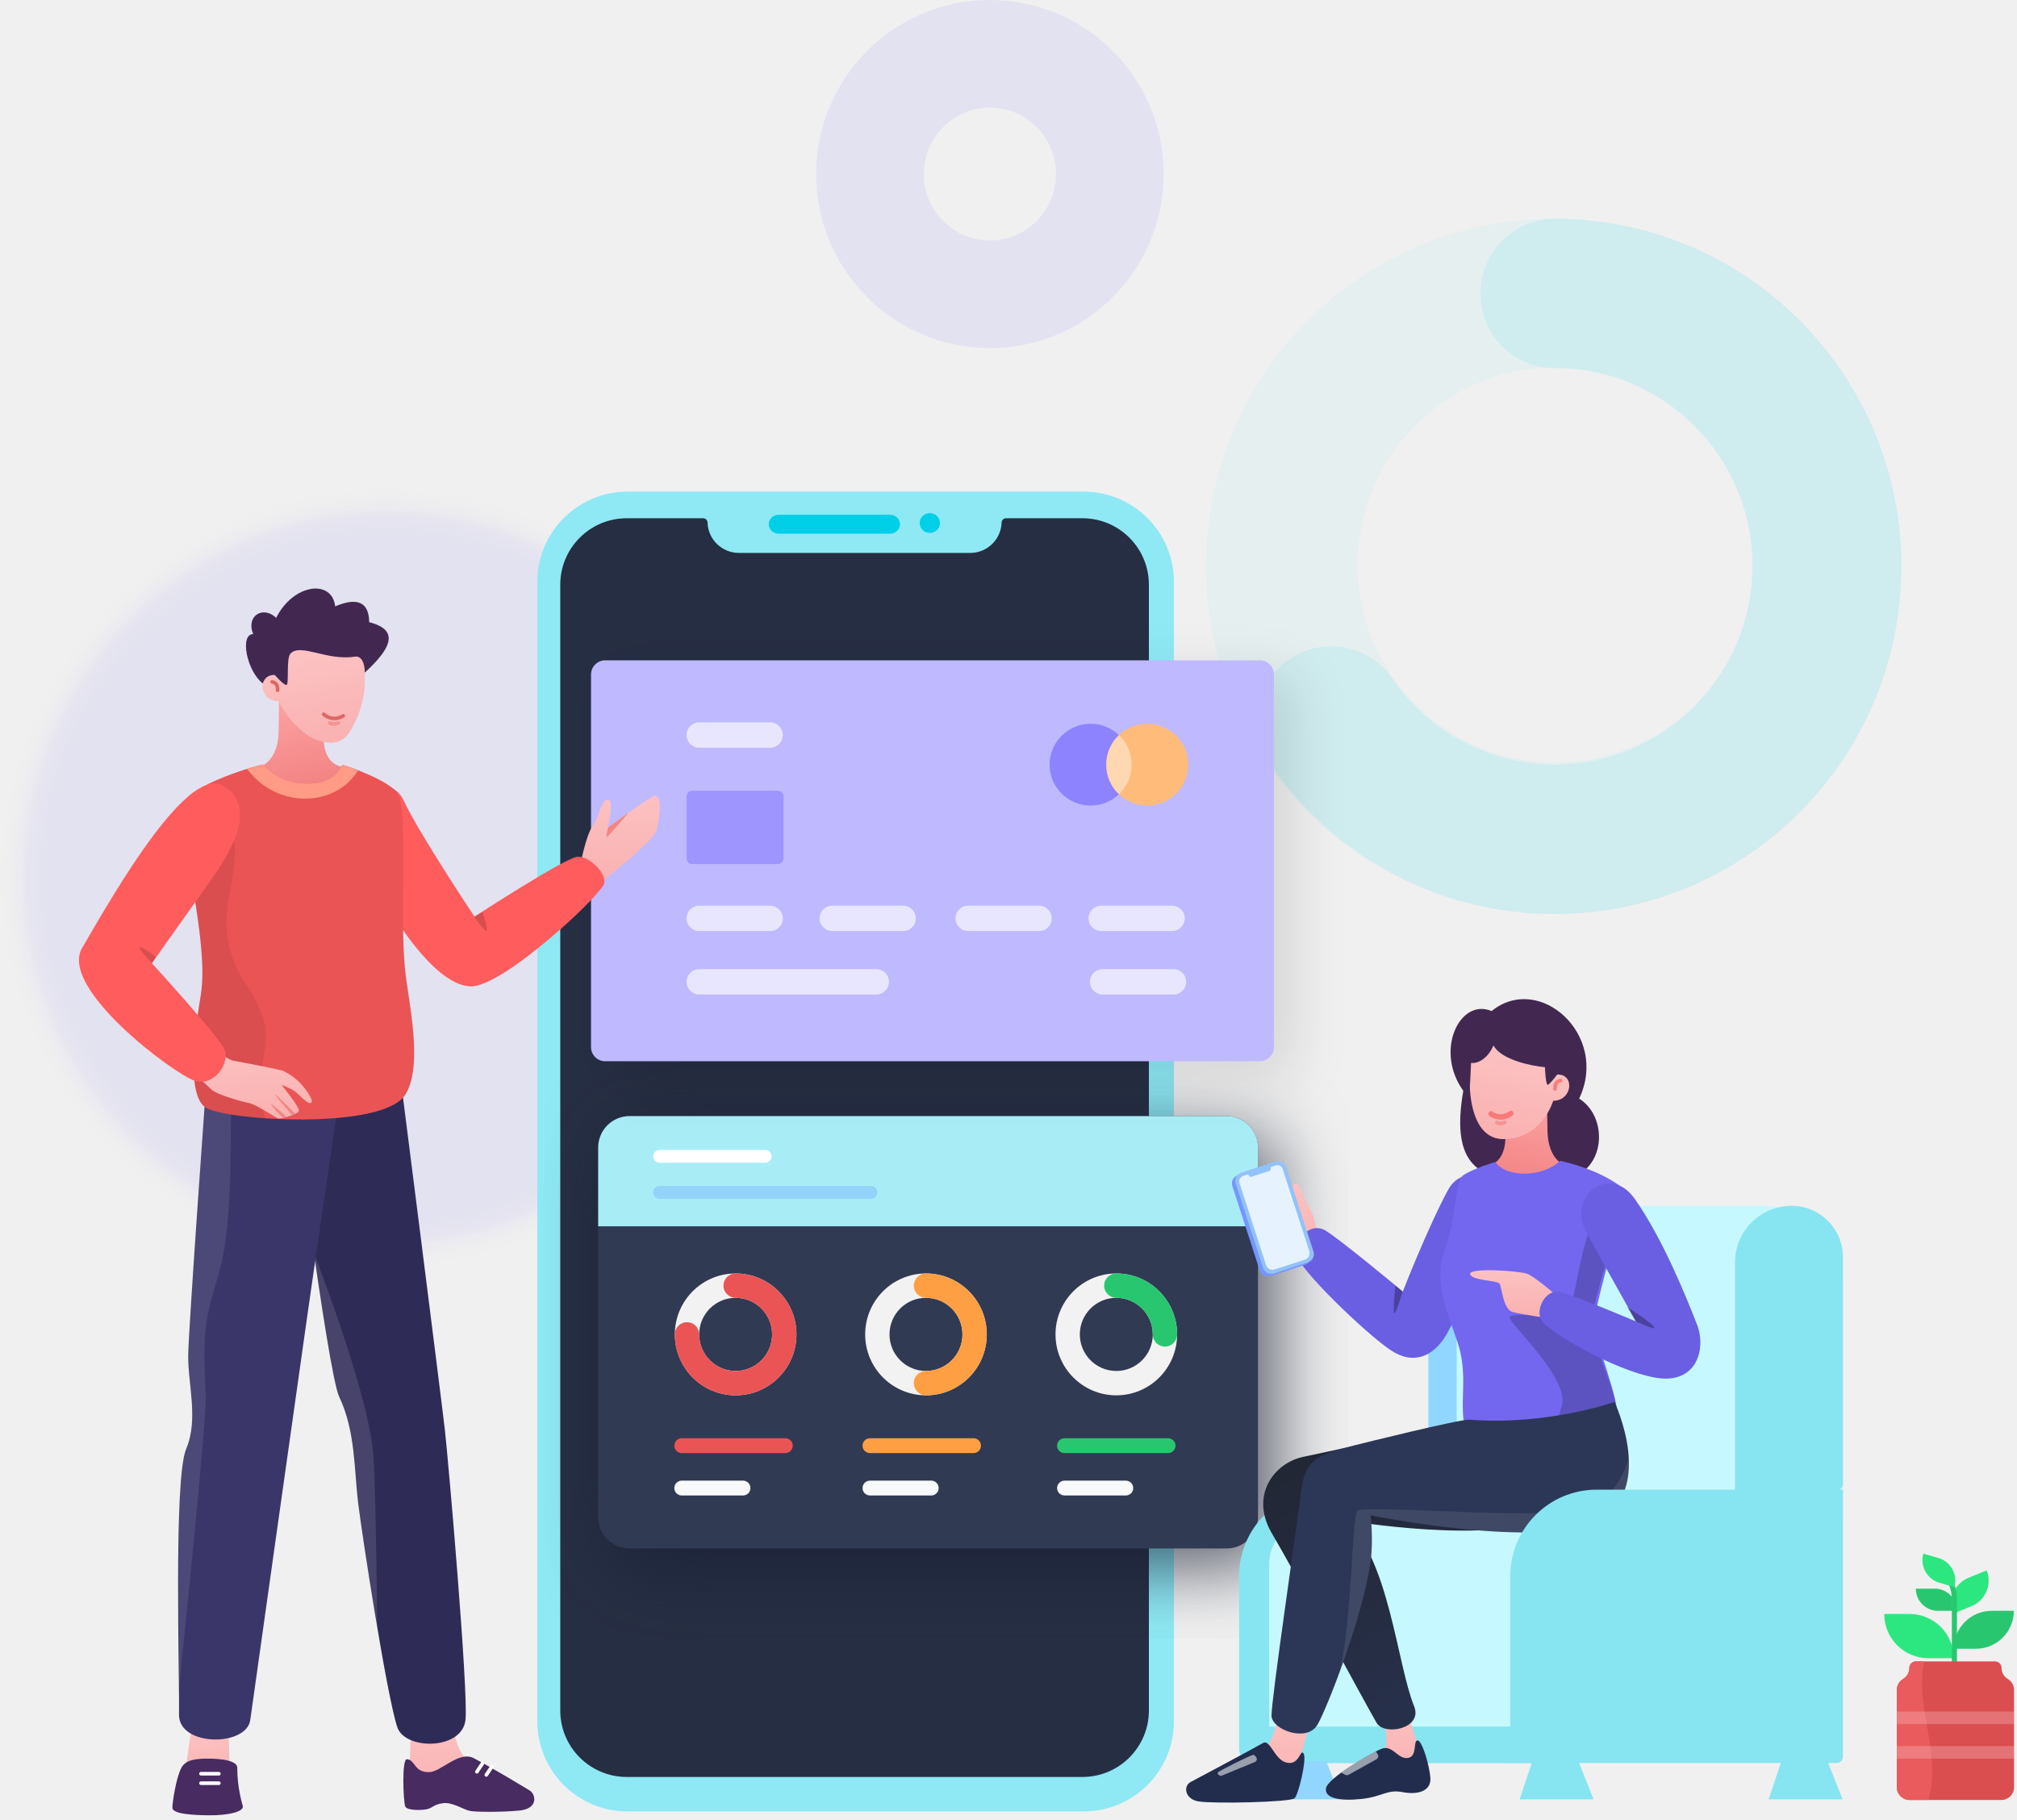
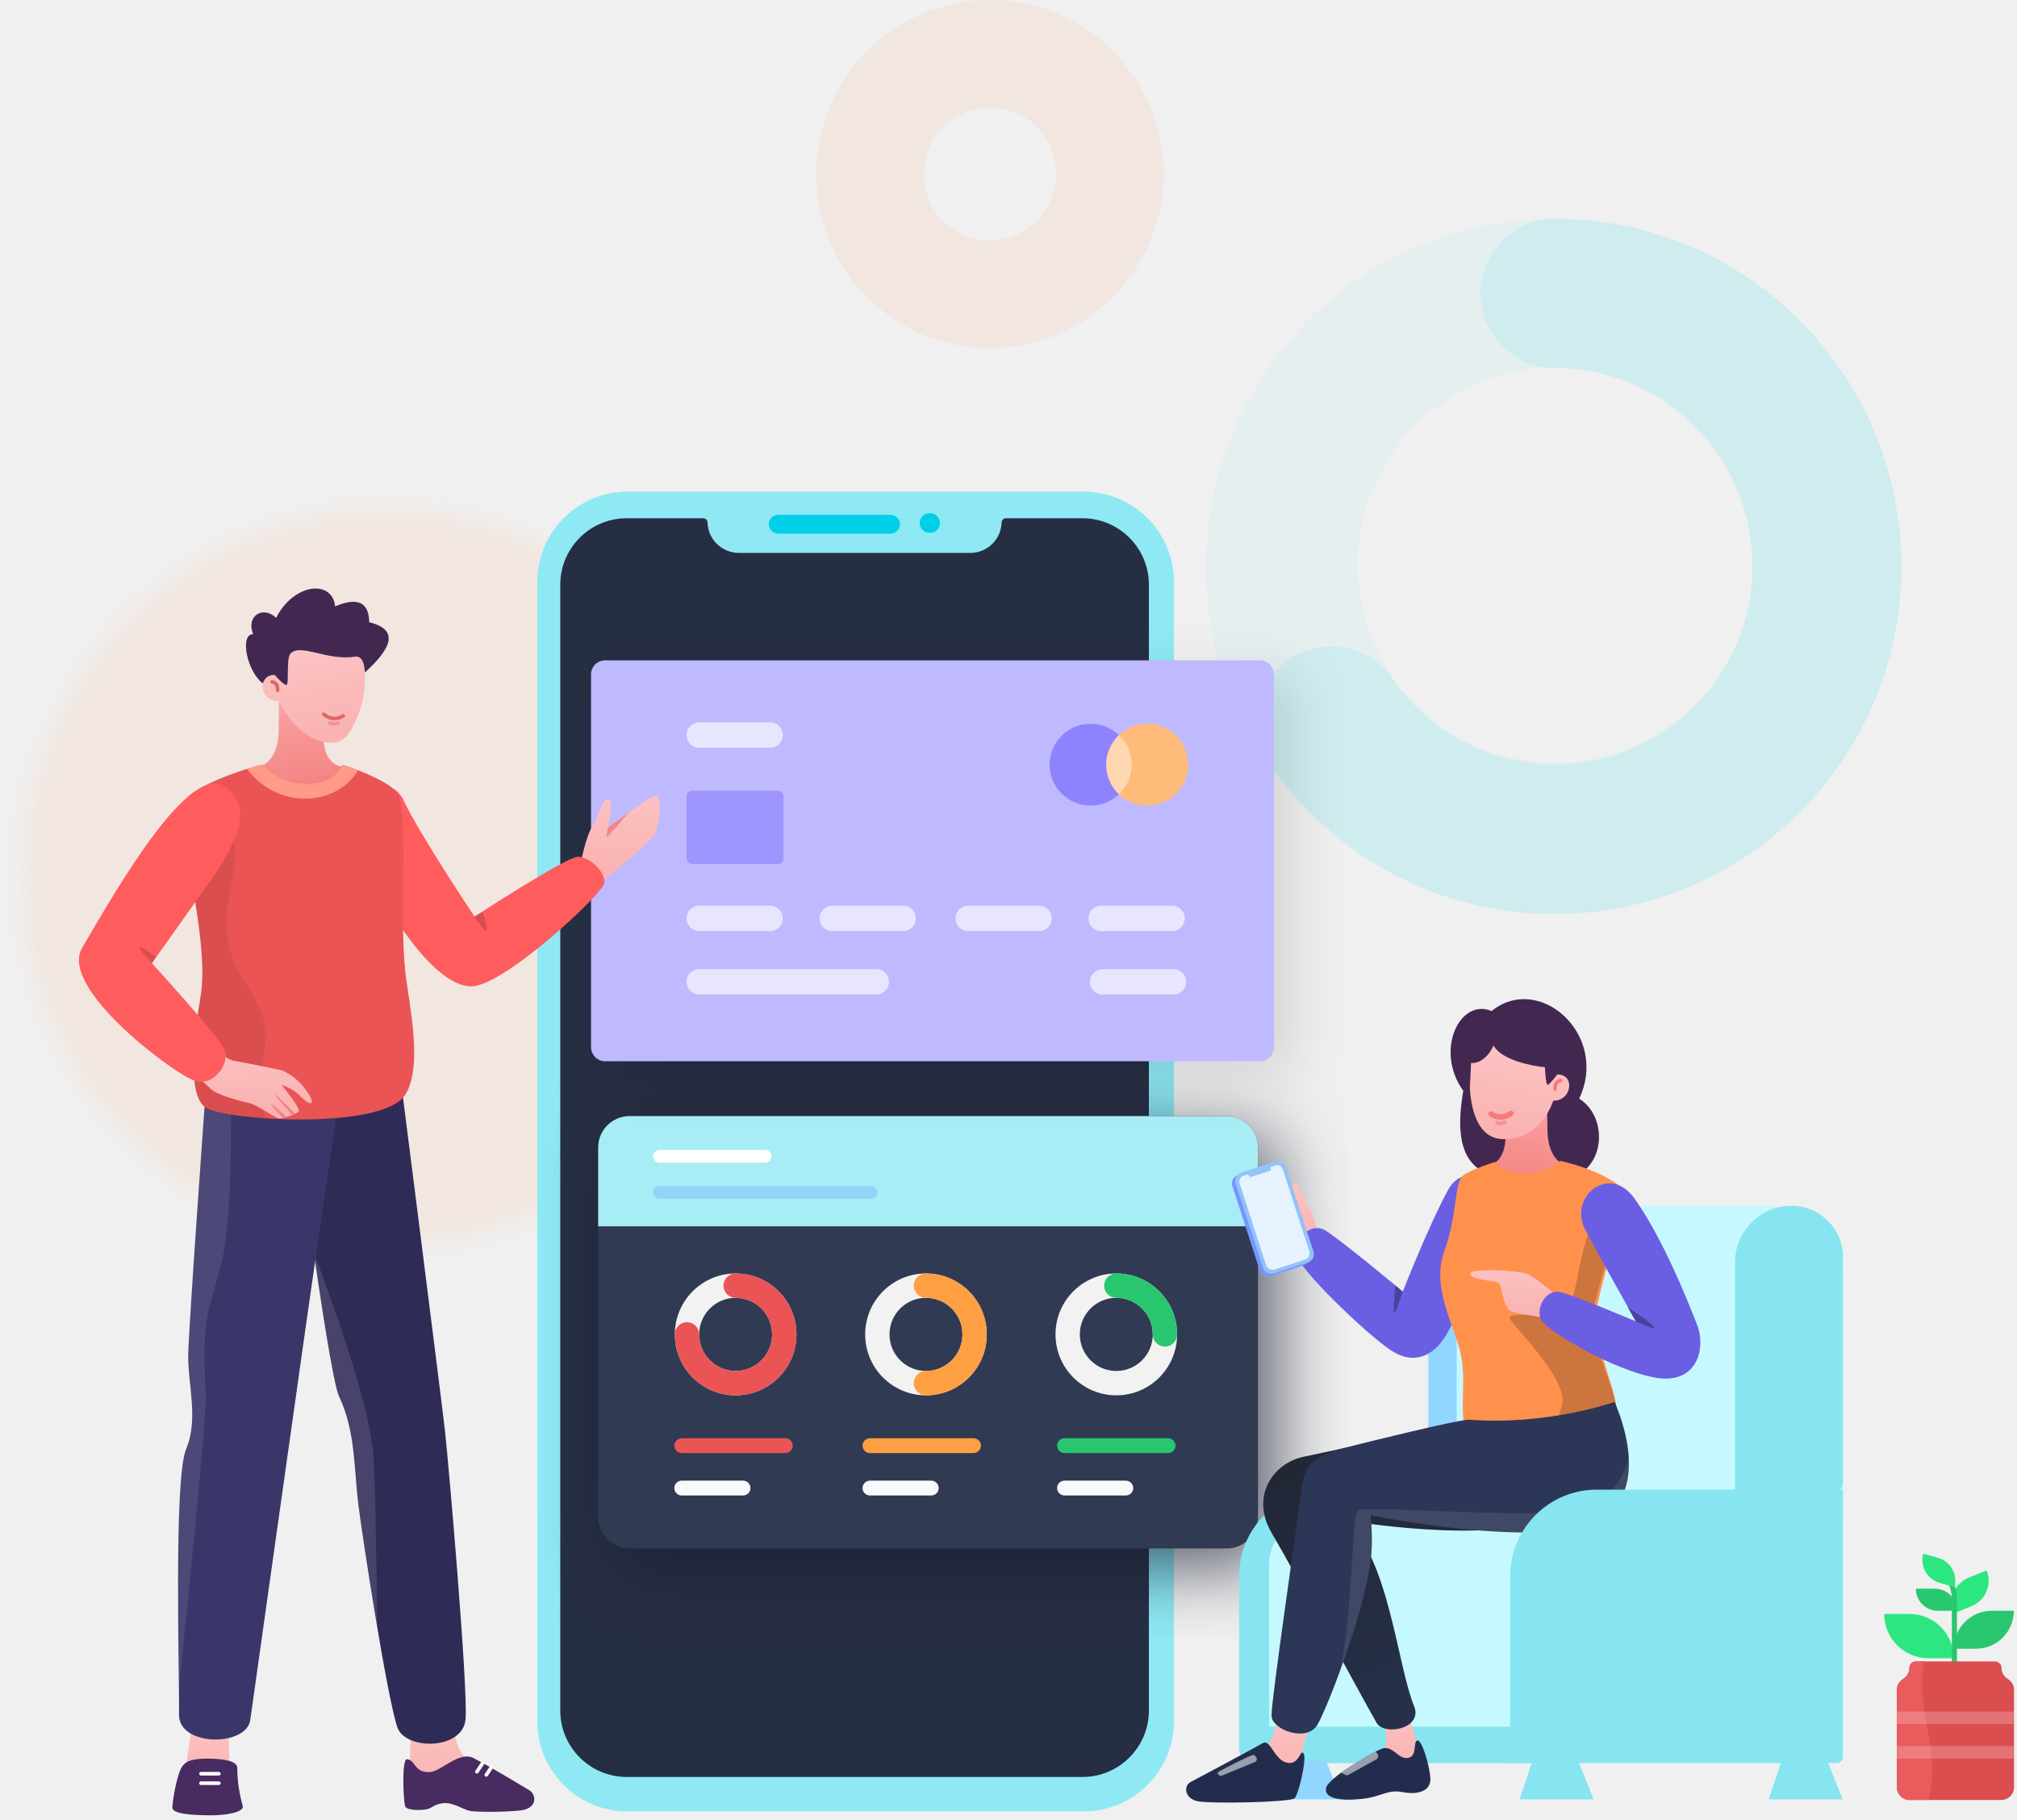
<svg xmlns="http://www.w3.org/2000/svg" width="562" height="507" viewBox="0 0 562 507" fill="none">
  <g id="Illustration">
    <g id="Shape">
      <g id="Oval" opacity="0.1" filter="url(#filter0_f)">
-         <ellipse cx="107.745" cy="244.5" rx="101.745" ry="102.5" fill="#7367F0" />
+         <ellipse cx="107.745" cy="244.5" rx="101.745" ry="102.5" fill="#ff914d" />
      </g>
      <path id="Oval_2" opacity="0.05" fill-rule="evenodd" clip-rule="evenodd" d="M336.032 157.826C336.032 104.326 379.404 60.956 432.906 60.956C486.408 60.956 529.78 104.326 529.78 157.826C529.78 211.326 486.408 254.696 432.906 254.696C379.404 254.696 336.032 211.326 336.032 157.826ZM488.389 157.386C488.389 126.988 463.745 102.346 433.347 102.346C402.948 102.346 378.304 126.988 378.304 157.386C378.304 187.784 402.948 212.426 433.347 212.426C463.745 212.426 488.389 187.784 488.389 157.386Z" fill="#00CFE8" />
-       <ellipse id="Oval_3" opacity="0.1" cx="275.822" cy="48.5" rx="33.416" ry="33.5" stroke="#7367F0" stroke-width="30" />
+       <ellipse id="Oval_3" opacity="0.1" cx="275.822" cy="48.5" rx="33.416" ry="33.5" stroke="#ff914d" stroke-width="30" />
      <path id="Path" opacity="0.1" d="M433.272 60.956C486.572 60.956 529.78 104.326 529.78 157.826C529.78 211.326 486.572 254.696 433.272 254.696C401.162 254.696 371.688 238.816 353.798 212.796C347.287 203.326 349.657 190.352 359.091 183.817C368.431 177.348 381.193 179.615 387.764 188.849L387.961 189.131C398.182 203.997 414.951 213.032 433.272 213.032C463.647 213.032 488.271 188.315 488.271 157.826C488.271 127.642 464.137 103.116 434.181 102.628L433.272 102.621C421.809 102.621 412.517 93.294 412.517 81.789C412.517 70.283 421.809 60.956 433.272 60.956Z" fill="#00CFE8" />
    </g>
    <g id="Mobile Banking App">
      <g id="Phone3">
        <path id="Rectangle" fill-rule="evenodd" clip-rule="evenodd" d="M149.71 162.137C149.71 148.254 160.964 137 174.847 137H301.957C315.84 137 327.094 148.254 327.094 162.137V479.625C327.094 493.508 315.84 504.762 301.957 504.762H174.847C160.964 504.762 149.71 493.508 149.71 479.625V162.137Z" fill="#8EE9F4" />
        <g id="Group 48">
          <path id="Rectangle_2" fill-rule="evenodd" clip-rule="evenodd" d="M156.107 162.933C156.107 152.703 164.4 144.411 174.629 144.411H195.926C196.585 144.411 197.124 144.935 197.144 145.594V145.594C197.28 150.315 201.147 154.072 205.87 154.072H270.352C275.075 154.072 278.942 150.315 279.079 145.594V145.594C279.098 144.935 279.637 144.411 280.297 144.411H301.593C311.822 144.411 320.115 152.703 320.115 162.933V476.634C320.115 486.863 311.822 495.156 301.593 495.156H174.629C164.4 495.156 156.107 486.863 156.107 476.634V162.933Z" fill="#262E43" />
          <mask id="mask0" mask-type="alpha" maskUnits="userSpaceOnUse" x="156" y="144" width="165" height="352">
            <path id="Rectangle_3" fill-rule="evenodd" clip-rule="evenodd" d="M156.107 162.933C156.107 152.703 164.4 144.411 174.629 144.411H195.926C196.585 144.411 197.124 144.935 197.144 145.594V145.594C197.28 150.315 201.147 154.072 205.87 154.072H270.352C275.075 154.072 278.942 150.315 279.079 145.594V145.594C279.098 144.935 279.637 144.411 280.297 144.411H301.593C311.822 144.411 320.115 152.703 320.115 162.933V476.634C320.115 486.863 311.822 495.156 301.593 495.156H174.629C164.4 495.156 156.107 486.863 156.107 476.634V162.933Z" fill="white" />
          </mask>
          <g mask="url(#mask0)">
            <ellipse id="Oval_4" cx="218.287" cy="357.888" rx="14.067" ry="14.053" fill="#E97EFF" fill-opacity="0.549" />
            <path id="Rectangle_4" fill-rule="evenodd" clip-rule="evenodd" d="M176.086 209.239C176.086 206.692 178.15 204.628 180.697 204.628H296.76C299.307 204.628 301.371 206.692 301.371 209.239V209.239C301.371 211.785 299.307 213.85 296.76 213.85H180.697C178.15 213.85 176.086 211.785 176.086 209.239V209.239Z" fill="#E97EFF" fill-opacity="0.549" />
          </g>
        </g>
        <path id="Path_2" d="M248.017 143.438C249.534 143.438 250.764 144.618 250.764 146.073C250.764 147.496 249.588 148.656 248.118 148.706L248.017 148.708H216.95C215.432 148.708 214.202 147.529 214.202 146.073C214.202 144.65 215.378 143.491 216.849 143.44L216.95 143.438H248.017Z" fill="#00CFE8" />
        <path id="Path_3" d="M259.151 142.999C260.669 142.999 261.899 144.228 261.899 145.744C261.899 147.226 260.723 148.434 259.252 148.487L259.151 148.489H259.007C257.49 148.489 256.26 147.26 256.26 145.744C256.26 144.262 257.436 143.054 258.907 143.001L259.007 142.999H259.151Z" fill="#00CFE8" />
      </g>
      <g id="BoardPieChart">
        <g id="Rectangle_5" filter="url(#filter1_d)">
          <path fill-rule="evenodd" clip-rule="evenodd" d="M166.672 319.757C166.672 314.921 170.592 311 175.429 311H341.763C346.6 311 350.52 314.921 350.52 319.757V422.729C350.52 427.565 346.6 431.486 341.763 431.486H175.429C170.592 431.486 166.672 427.565 166.672 422.729V319.757Z" fill="#313A53" />
        </g>
        <mask id="mask1" mask-type="alpha" maskUnits="userSpaceOnUse" x="166" y="311" width="185" height="121">
          <path id="Rectangle_6" fill-rule="evenodd" clip-rule="evenodd" d="M166.672 319.757C166.672 314.921 170.592 311 175.429 311H341.763C346.6 311 350.52 314.921 350.52 319.757V422.729C350.52 427.565 346.6 431.486 341.763 431.486H175.429C170.592 431.486 166.672 427.565 166.672 422.729V319.757Z" fill="white" />
        </mask>
        <g mask="url(#mask1)">
          <path id="Rectangle_7" fill-rule="evenodd" clip-rule="evenodd" d="M162.547 306.275H355.234V341.712H162.547L162.547 306.275Z" fill="#A8EDF6" />
          <path id="Rectangle_8" opacity="0.366" fill-rule="evenodd" clip-rule="evenodd" d="M181.992 332.262C181.992 331.284 182.785 330.49 183.764 330.49H242.682C243.66 330.49 244.453 331.284 244.453 332.262V332.262C244.453 333.241 243.66 334.034 242.682 334.034H183.764C182.785 334.034 181.992 333.241 181.992 332.262V332.262Z" fill="#6FA3FF" />
          <rect id="Rectangle_9" x="181.992" y="320.45" width="32.998" height="3.544" rx="1.772" fill="white" />
          <rect id="Rectangle_10" x="187.885" y="400.774" width="32.998" height="4.134" rx="2.067" fill="#EA5455" />
          <path id="Rectangle_11" fill-rule="evenodd" clip-rule="evenodd" d="M187.885 414.653C187.885 413.512 188.81 412.586 189.952 412.586H207.031C208.173 412.586 209.098 413.512 209.098 414.653V414.653C209.098 415.795 208.173 416.72 207.031 416.72H189.952C188.81 416.72 187.885 415.795 187.885 414.653V414.653Z" fill="#F8F9FA" />
          <rect id="Rectangle_12" x="240.329" y="400.774" width="32.998" height="4.134" rx="2.067" fill="#FF9F43" />
          <path id="Rectangle_13" fill-rule="evenodd" clip-rule="evenodd" d="M240.329 414.653C240.329 413.512 241.255 412.586 242.396 412.586H259.475C260.617 412.586 261.542 413.512 261.542 414.653V414.653C261.542 415.795 260.617 416.72 259.475 416.72H242.396C241.255 416.72 240.329 415.795 240.329 414.653V414.653Z" fill="#F8F9FA" />
          <rect id="Rectangle_14" x="294.541" y="400.774" width="32.998" height="4.134" rx="2.067" fill="#28C76F" />
          <path id="Rectangle_15" fill-rule="evenodd" clip-rule="evenodd" d="M294.541 414.653C294.541 413.512 295.467 412.586 296.608 412.586H313.687C314.829 412.586 315.754 413.512 315.754 414.653V414.653C315.754 415.795 314.829 416.72 313.687 416.72H296.608C295.467 416.72 294.541 415.795 294.541 414.653V414.653Z" fill="#F8F9FA" />
          <g id="Group 3">
            <path id="Oval_5" fill-rule="evenodd" clip-rule="evenodd" d="M311.04 388.814C320.396 388.814 327.981 381.211 327.981 371.834C327.981 362.456 320.396 354.853 311.04 354.853C301.683 354.853 294.099 362.456 294.099 371.834C294.099 381.211 301.683 388.814 311.04 388.814ZM311.04 382.022C305.426 382.022 300.875 377.46 300.875 371.834C300.875 366.207 305.426 361.645 311.04 361.645C316.654 361.645 321.204 366.207 321.204 371.834C321.204 377.46 316.654 382.022 311.04 382.022Z" fill="#F2F2F2" />
            <path id="Path_4" fill-rule="evenodd" clip-rule="evenodd" d="M327.981 371.834C327.981 362.456 320.396 354.853 311.04 354.853C309.168 354.853 307.651 356.374 307.651 358.249C307.651 360.125 309.168 361.645 311.04 361.645C316.59 361.645 321.101 366.104 321.203 371.642L321.204 371.834C321.204 373.709 322.721 375.23 324.593 375.23C326.464 375.23 327.981 373.709 327.981 371.834Z" fill="#28C76F" />
          </g>
          <g id="Group 4">
            <path id="Oval_6" fill-rule="evenodd" clip-rule="evenodd" d="M258.007 388.814C267.363 388.814 274.948 381.211 274.948 371.834C274.948 362.456 267.363 354.853 258.007 354.853C248.65 354.853 241.065 362.456 241.065 371.834C241.065 381.211 248.65 388.814 258.007 388.814ZM258.007 382.022C252.393 382.022 247.842 377.46 247.842 371.834C247.842 366.207 252.393 361.645 258.007 361.645C263.62 361.645 268.171 366.207 268.171 371.834C268.171 377.46 263.62 382.022 258.007 382.022Z" fill="#F2F2F2" />
            <path id="Path_5" d="M258.006 388.814C267.363 388.814 274.948 381.211 274.948 371.834C274.948 362.456 267.363 354.853 258.006 354.853C256.135 354.853 254.618 356.374 254.618 358.249C254.618 360.125 256.135 361.645 258.006 361.645C263.62 361.645 268.171 366.207 268.171 371.834C268.171 377.396 263.723 381.918 258.197 382.02L258.006 382.022C256.135 382.022 254.618 383.542 254.618 385.418C254.618 387.293 256.135 388.814 258.006 388.814Z" fill="#FF9F43" />
          </g>
          <g id="Group 6">
            <path id="Oval_7" fill-rule="evenodd" clip-rule="evenodd" d="M204.973 388.814C214.33 388.814 221.915 381.211 221.915 371.834C221.915 362.456 214.33 354.853 204.973 354.853C195.617 354.853 188.032 362.456 188.032 371.834C188.032 381.211 195.617 388.814 204.973 388.814ZM204.973 382.022C199.36 382.022 194.809 377.46 194.809 371.834C194.809 366.207 199.36 361.645 204.973 361.645C210.587 361.645 215.138 366.207 215.138 371.834C215.138 377.46 210.587 382.022 204.973 382.022Z" fill="#F2F2F2" />
            <path id="Path_6" fill-rule="evenodd" clip-rule="evenodd" d="M188.032 371.834C188.032 381.211 195.617 388.814 204.973 388.814C214.33 388.814 221.915 381.211 221.915 371.834C221.915 362.456 214.33 354.853 204.973 354.853C203.102 354.853 201.585 356.374 201.585 358.249C201.585 360.125 203.102 361.645 204.973 361.645C210.587 361.645 215.138 366.207 215.138 371.834C215.138 377.46 210.587 382.022 204.973 382.022C199.36 382.022 194.809 377.46 194.809 371.834C194.809 369.958 193.292 368.437 191.42 368.437C189.549 368.437 188.032 369.958 188.032 371.834Z" fill="#EA5455" />
          </g>
        </g>
      </g>
      <g id="VisaCard2">
        <g id="Rectangle_16" filter="url(#filter2_d)">
          <path fill-rule="evenodd" clip-rule="evenodd" d="M168.62 184H351.014C353.192 184 354.958 185.771 354.958 187.955V291.769C354.958 293.953 353.192 295.723 351.014 295.723H168.62C166.442 295.723 164.677 293.953 164.677 291.769V187.955C164.677 185.771 166.442 184 168.62 184Z" fill="#BFB9FF" />
        </g>
        <g id="Group 46">
          <g id="Group 45">
            <g id="Group 43">
              <ellipse id="Oval_8" cx="303.887" cy="213.077" rx="11.437" ry="11.395" fill="#8E83FF" />
              <ellipse id="Oval Copy 10" cx="319.661" cy="213.077" rx="11.437" ry="11.395" fill="#FFBB7A" />
              <path id="Path_7" fill-rule="evenodd" clip-rule="evenodd" d="M311.67 204.925L311.775 204.827C313.961 206.902 315.323 209.831 315.323 213.077C315.323 216.323 313.961 219.252 311.775 221.327C309.587 219.253 308.225 216.323 308.225 213.077C308.225 209.882 309.544 206.994 311.67 204.925L311.775 204.827L311.67 204.925Z" fill="white" fill-opacity="0.416" />
            </g>
            <path id="Rectangle_17" fill-rule="evenodd" clip-rule="evenodd" d="M192.873 220.346H216.732C217.604 220.346 218.31 221.05 218.31 221.918V239.207C218.31 240.075 217.604 240.779 216.732 240.779H192.873C192.002 240.779 191.296 240.075 191.296 239.207V221.918C191.296 221.05 192.002 220.346 192.873 220.346Z" fill="#9F95FF" />
          </g>
          <g id="Group 44">
            <path id="Rectangle_18" fill-rule="evenodd" clip-rule="evenodd" d="M194.845 252.37H214.563C216.524 252.37 218.113 253.953 218.113 255.906C218.113 257.859 216.524 259.443 214.563 259.443H194.845C192.885 259.443 191.296 257.859 191.296 255.906C191.296 253.953 192.885 252.37 194.845 252.37Z" fill="white" fill-opacity="0.647" />
            <path id="Rectangle_19" fill-rule="evenodd" clip-rule="evenodd" d="M194.845 270.052H244.141C246.101 270.052 247.69 271.635 247.69 273.588C247.69 275.541 246.101 277.125 244.141 277.125H194.845C192.885 277.125 191.296 275.541 191.296 273.588C191.296 271.635 192.885 270.052 194.845 270.052Z" fill="white" fill-opacity="0.647" />
            <path id="Rectangle_20" fill-rule="evenodd" clip-rule="evenodd" d="M307.239 270.052H326.957C328.917 270.052 330.506 271.635 330.506 273.588C330.506 275.541 328.917 277.125 326.957 277.125H307.239C305.279 277.125 303.689 275.541 303.689 273.588C303.689 271.635 305.279 270.052 307.239 270.052Z" fill="white" fill-opacity="0.647" />
            <path id="Rectangle_21" fill-rule="evenodd" clip-rule="evenodd" d="M194.845 201.289H214.563C216.524 201.289 218.113 202.872 218.113 204.825C218.113 206.778 216.524 208.362 214.563 208.362H194.845C192.885 208.362 191.296 206.778 191.296 204.825C191.296 202.872 192.885 201.289 194.845 201.289Z" fill="white" fill-opacity="0.647" />
            <path id="Rectangle Copy 38" fill-rule="evenodd" clip-rule="evenodd" d="M231.915 252.37H251.634C253.594 252.37 255.183 253.953 255.183 255.906C255.183 257.859 253.594 259.443 251.634 259.443H231.915C229.955 259.443 228.366 257.859 228.366 255.906C228.366 253.953 229.955 252.37 231.915 252.37Z" fill="white" fill-opacity="0.647" />
            <path id="Rectangle Copy 39" fill-rule="evenodd" clip-rule="evenodd" d="M269.775 252.37H289.493C291.453 252.37 293.042 253.953 293.042 255.906C293.042 257.859 291.453 259.443 289.493 259.443H269.775C267.815 259.443 266.226 257.859 266.226 255.906C266.226 253.953 267.815 252.37 269.775 252.37Z" fill="white" fill-opacity="0.647" />
            <path id="Rectangle Copy 40" fill-rule="evenodd" clip-rule="evenodd" d="M306.845 252.37H326.563C328.524 252.37 330.113 253.953 330.113 255.906C330.113 257.859 328.524 259.443 326.563 259.443H306.845C304.885 259.443 303.296 257.859 303.296 255.906C303.296 253.953 304.885 252.37 306.845 252.37Z" fill="white" fill-opacity="0.647" />
          </g>
        </g>
      </g>
      <g id="Men1.1">
        <g id="LLeg">
          <path id="Path_8" fill-rule="evenodd" clip-rule="evenodd" d="M126.372 479.69C126.372 479.69 126.236 488.374 131.569 491.458C136.901 494.543 145.162 500.274 145.162 500.274L113.735 501.339L114.631 479.612L126.372 479.69Z" fill="url(#paint0_linear)" />
          <path id="Path_9" fill-rule="evenodd" clip-rule="evenodd" d="M113.405 490.205C115.835 490.456 115.304 493.971 119.713 493.8C122.926 493.675 127.937 487.749 132.059 489.944C138.35 493.294 145.727 497.812 147.536 498.887C149.345 499.963 150.06 504.021 144.715 504.519C139.603 504.995 132.704 504.942 130.976 504.627C129.247 504.312 126.041 502.107 123.461 502.459C120.882 502.812 120.588 503.702 119.147 504.095C117.705 504.489 113.354 504.575 112.903 503.36C112.385 501.966 111.866 490.047 113.405 490.205Z" fill="#482B61" />
          <path id="Path_10" fill-rule="evenodd" clip-rule="evenodd" d="M110.969 295.474C110.969 295.474 122.957 389.573 123.959 398.472C124.961 407.371 130.465 470.679 129.712 479.123C128.944 487.723 112.857 487.769 110.699 481.281C107.745 472.4 100.916 428.014 99.787 418.746C98.658 409.477 99.054 398.716 94.516 389.225C91.266 382.43 80.513 297.886 80.513 297.886L110.969 295.474Z" fill="#2F2B57" />
          <path id="Path_11" opacity="0.591" fill-rule="evenodd" clip-rule="evenodd" d="M103.922 404.214L103.965 404.637C104.422 409.552 104.806 425.834 105.116 453.481L104.426 449.352C102.262 436.258 100.34 423.287 99.787 418.746C98.681 409.67 99.038 399.163 94.793 389.82L94.515 389.225C93.085 386.234 90.201 368.185 87.421 348.911L88.294 351.248C97.578 376.216 102.787 393.871 103.922 404.214Z" fill="white" fill-opacity="0.192" />
          <path id="Path 10" d="M134.382 491.454L132.879 493.704" stroke="white" stroke-linecap="round" />
          <path id="Path 10_2" d="M137.007 492.334L135.504 494.584" stroke="white" stroke-linecap="round" />
        </g>
        <g id="RLeg">
          <path id="Path_12" fill-rule="evenodd" clip-rule="evenodd" d="M53.349 481.682L50.536 500.672L64.13 500.604L63.685 481.329L53.349 481.682Z" fill="url(#paint1_linear)" />
          <path id="Path_13" fill-rule="evenodd" clip-rule="evenodd" d="M48.032 503.745C47.986 502.637 49.018 495.451 50.536 492.605C51.638 490.542 54.08 490.058 57.654 490.044C62.264 490.026 66.117 490.723 66.112 492.605C66.096 498.366 67.556 502.796 67.654 503.302C67.943 504.787 63.819 505.896 58.188 505.839C53.578 505.794 48.102 505.473 48.032 503.745Z" fill="#482B61" />
          <path id="Path_14" fill-rule="evenodd" clip-rule="evenodd" d="M95.56 298.563C95.56 298.563 89.327 340.561 85.554 367.134C81.847 393.245 70.868 471.132 69.733 479.285C68.691 486.77 49.68 486.77 49.88 477.705C50.08 468.64 48.32 412.152 51.86 403.789C55.4 395.425 52.318 385.692 52.447 377.567C52.576 369.442 57.667 299.106 57.667 299.106L95.56 298.563Z" fill="#3A3669" />
          <path id="Path_15" opacity="0.462" fill-rule="evenodd" clip-rule="evenodd" d="M61.462 353.024L61.164 354.105C57.556 367.072 56.31 368.241 57.333 388.923L57.343 389.344C57.379 394.547 54.904 421.474 49.919 470.126L49.897 467.101C49.722 447.254 48.991 411.369 51.77 404.014L51.86 403.789C55.4 395.425 52.318 385.692 52.446 377.567C52.576 369.442 57.667 299.106 57.667 299.106L64.17 299.012L64.236 302.234C64.704 327.396 63.779 344.326 61.462 353.024V353.024Z" fill="white" fill-opacity="0.192" />
          <path id="Path 9" d="M56.007 494.256H60.983" stroke="white" stroke-linecap="round" />
          <path id="Path 9_2" d="M56.007 496.894H60.983" stroke="white" stroke-linecap="round" />
        </g>
        <g id="Head">
          <path id="Path_16" fill-rule="evenodd" clip-rule="evenodd" d="M72.242 213.711C72.242 213.711 77.449 212.483 77.63 203.907C77.811 195.331 77.684 192.404 77.684 192.404L90.029 192.196C90.029 192.196 90.154 201.754 90.155 205.21C90.16 214.495 96.597 213.711 96.597 213.711C96.597 213.711 95.259 221.24 84.866 221.827C76.751 222.287 72.242 213.711 72.242 213.711Z" fill="url(#paint2_linear)" />
          <g id="Head1">
            <path id="Path_17" fill-rule="evenodd" clip-rule="evenodd" d="M76.552 188.069C71.435 187.87 72.269 195.399 77.585 195.389C77.585 195.389 83.297 206.933 92.265 206.963C96.585 206.977 97.996 203.11 99.291 200.395C100.586 197.68 101.536 193.619 101.615 191.132C101.7 188.481 101.711 179.77 101.711 179.77L76.352 179.759L76.552 188.069Z" fill="url(#paint3_linear)" />
            <path id="Path_18" d="M91.906 201.462C92.673 201.885 93.585 201.781 94.292 201.462" stroke="#F49494" stroke-linecap="round" />
            <path id="Path 8" d="M77.349 192.367C77.401 191.159 77.035 190.2 75.81 190.008" stroke="#DE6767" stroke-linecap="round" />
            <path id="Path_19" fill-rule="evenodd" clip-rule="evenodd" d="M76.551 188.069C76.551 188.069 78.904 190.799 79.774 190.874C80.645 190.949 79.653 183.487 80.934 182.128C83.75 179.14 91.107 184.216 98.844 182.976C101.71 182.517 101.659 187.415 101.659 187.415C108.892 180.786 111.514 175.557 102.871 173.373C102.802 167.763 99.591 166.355 93.382 168.957C92.552 161.378 81.824 162.522 76.941 172.164C73.407 168.707 68.439 171.498 70.547 176.699C66.741 176.699 68.724 186.925 73.21 190.439C73.745 188.904 74.723 188.069 76.551 188.069Z" fill="#422851" />
            <path id="Path_20" d="M90.171 199.031C90.171 199.031 92.607 201.335 95.666 199.459" stroke="#DE6767" stroke-linecap="round" />
          </g>
        </g>
        <g id="LArm">
          <g id="Group 3_2">
            <path id="Path_21" fill-rule="evenodd" clip-rule="evenodd" d="M161.671 241.247C161.671 241.247 163.135 233.107 165.072 230.255C167.01 227.403 167.574 222.61 169.402 222.786C171.23 222.963 169.399 230.614 169.399 230.614C169.399 230.614 177.923 224.219 181.79 222.015C185.319 220.006 183.383 230.404 182.831 231.729C181.518 234.885 166.322 246.793 166.322 246.793C166.322 246.793 162.003 241.971 161.671 241.247Z" fill="url(#paint4_linear)" />
            <path id="Path_22" fill-rule="evenodd" clip-rule="evenodd" d="M169.4 230.614C169.4 230.614 168.77 233.231 169.084 233.231C169.399 233.231 175.184 226.405 175.184 226.405L169.4 230.614Z" fill="#F28585" />
          </g>
          <path id="Path_23" fill-rule="evenodd" clip-rule="evenodd" d="M112.464 223.029C116.632 232.068 132.22 255.423 132.22 255.423C132.22 255.423 157.765 238.768 161.016 238.734C164.266 238.699 168.68 243.012 168.402 245.989C168.125 248.966 140.156 275.074 131.186 274.854C117.238 274.512 99.747 238.241 97.951 233.393C93.141 220.407 108.398 214.213 112.464 223.029Z" fill="#FF5C5D" />
          <path id="Path 5" fill-rule="evenodd" clip-rule="evenodd" d="M132.128 255.406C132.128 255.406 135.078 259.727 135.606 259.444C136.135 259.16 134.447 254.161 134.447 254.161L132.128 255.406Z" fill="black" fill-opacity="0.16" />
        </g>
        <g id="Body">
          <path id="Path_24" fill-rule="evenodd" clip-rule="evenodd" d="M50.768 224.475C49.459 230.751 58.422 262.381 55.956 277.178C54.006 288.882 52.144 304.996 57.199 308.573C62.345 312.216 106.644 315.108 112.959 304.996C117.968 296.973 113.867 279.182 112.959 271.066C111.147 254.875 113.883 226.894 110.809 221.171C108.902 217.621 95.902 213.043 95.413 213.185C94.925 213.327 93.777 218.357 85.557 218.357C77.337 218.357 73.707 213.185 73.265 213.043C72.823 212.901 51.952 218.798 50.768 224.475Z" fill="#EA5455" />
          <path id="Path_25" fill-rule="evenodd" clip-rule="evenodd" d="M73.244 213.041L73.265 213.043C73.707 213.185 77.337 218.357 85.557 218.357C93.777 218.357 94.925 213.327 95.413 213.185C95.59 213.134 97.396 213.697 99.722 214.606L99.712 214.713C93.836 224.579 77.677 225.795 69.04 214.507L68.845 214.246L69.808 213.947C71.573 213.411 72.835 213.088 73.178 213.045L73.244 213.041Z" fill="#FF9B86" />
          <path id="Path_26" fill-rule="evenodd" clip-rule="evenodd" d="M50.796 228.834L51.52 228.935C59.204 230.034 63.71 231.773 65.039 234.152C65.911 235.712 65.506 240.991 63.823 249.988L63.644 250.932C62.083 259.088 63.868 267.524 68.58 274.33L68.845 274.707C70.439 276.936 71.908 279.872 73.252 283.514C76.372 291.962 69.737 299.081 73.939 311.649L73.081 311.586C65.27 310.988 58.953 309.815 57.199 308.573C52.144 304.996 54.006 288.882 55.956 277.179C58.054 264.588 51.878 239.811 50.796 228.834Z" fill="black" fill-opacity="0.067" />
        </g>
        <g id="Rarm">
          <g id="Group 2">
            <path id="Path_27" fill-rule="evenodd" clip-rule="evenodd" d="M59.774 291.701C59.774 291.701 62.723 295.18 65.24 295.613C67.757 296.046 78.291 298.106 78.934 298.411C79.542 298.7 81.62 299.794 83.397 301.549C84.937 303.07 87.6 306.677 86.707 307.297C85.752 307.961 83.175 304.708 81.882 303.904C80.526 303.061 78.442 302.314 78.442 302.314C78.442 302.314 83.597 308.533 83.269 309.619C83.03 310.412 78.646 311.767 77.709 311.665C76.772 311.563 71.607 307.782 69.285 307.341C67.675 307.037 60.466 305.084 58.946 303.618C57.425 302.151 54.006 299.174 54.006 299.174L59.774 291.701Z" fill="url(#paint5_linear)" />
            <path id="Path_28" fill-rule="evenodd" clip-rule="evenodd" d="M82.275 310.34C82.275 310.34 76.88 304.905 76.655 304.997C76.43 305.09 81.356 310.719 81.356 310.719L82.275 310.34Z" fill="#F28585" />
            <path id="Path_29" fill-rule="evenodd" clip-rule="evenodd" d="M79.871 311.233C79.871 311.233 75.829 307.53 75.565 307.709C75.301 307.887 78.802 311.535 78.802 311.535L79.871 311.233Z" fill="#F28585" />
          </g>
          <path id="Path_30" fill-rule="evenodd" clip-rule="evenodd" d="M62.706 219.232C71.036 225.093 65.471 235.748 58.56 245.521C52.105 254.65 42.321 268.401 42.321 268.401C42.321 268.401 60.718 288.554 62.496 292.282C64.273 296.011 59.734 303.014 54.093 301.101C48.45 299.189 16.343 275.404 22.872 264.164C32.845 246.995 52.868 212.309 62.706 219.232Z" fill="#FF5C5D" />
          <path id="Path 6" fill-rule="evenodd" clip-rule="evenodd" d="M42.321 268.401C42.321 268.401 38.546 264.407 38.898 263.945C39.251 263.482 43.506 266.747 43.506 266.747L42.321 268.401Z" fill="black" fill-opacity="0.16" />
        </g>
      </g>
      <g id="Group 7">
        <path id="Rectangle_22" fill-rule="evenodd" clip-rule="evenodd" d="M345.257 439.204C345.257 425.888 356.052 415.093 369.368 415.093L437.966 415.093V487.26C437.966 489.469 436.175 491.26 433.966 491.26H349.257C347.048 491.26 345.257 489.469 345.257 487.26L345.257 439.204Z" fill="#86E5F0" />
        <path id="Rectangle_23" fill-rule="evenodd" clip-rule="evenodd" d="M353.633 476.224L421.269 476.224V491.26H353.633L353.633 476.224Z" fill="#86E5F0" />
        <path id="Path_31" fill-rule="evenodd" clip-rule="evenodd" d="M439.769 490.715L444.035 501.401H423.41L426.984 490.715H439.769Z" fill="#86E5F0" />
        <path id="Path_32" fill-rule="evenodd" clip-rule="evenodd" d="M369.497 490.715L373.764 501.401H353.139L356.713 490.715H369.497Z" fill="#91D6FF" />
        <path id="Path_33" fill-rule="evenodd" clip-rule="evenodd" d="M509.161 490.715L513.428 501.401H492.803L496.377 490.715H509.161Z" fill="#86E5F0" />
        <path id="Rectangle_24" fill-rule="evenodd" clip-rule="evenodd" d="M397.97 360.481C397.97 347.368 408.449 336.659 421.558 336.375L438.492 336.008V422.277H397.97L397.97 360.481Z" fill="#91D6FF" />
        <path id="Rectangle_25" fill-rule="evenodd" clip-rule="evenodd" d="M405.875 360.119C405.875 346.803 416.67 336.008 429.986 336.008H491.667C503.729 336.008 513.507 345.786 513.507 357.848V422.288C513.507 423.253 512.725 424.035 511.76 424.035H405.875L405.875 360.119Z" fill="#C6F9FF" />
        <path id="Rectangle_26" fill-rule="evenodd" clip-rule="evenodd" d="M483.427 351.792C483.427 343.074 490.493 336.008 499.21 336.008V336.008C507.106 336.008 513.507 342.409 513.507 350.305V413.499C513.507 414.464 512.725 415.246 511.76 415.246H483.427V351.792Z" fill="#86E5F0" />
        <path id="Rectangle_27" fill-rule="evenodd" clip-rule="evenodd" d="M353.633 435.799C353.633 428.84 359.274 423.199 366.233 423.199H433.69V481.124H353.633V435.799Z" fill="#C6F9FF" />
        <g id="Wom1.4">
          <g id="Head_2">
            <path id="Path_34" fill-rule="evenodd" clip-rule="evenodd" d="M436.719 328.514C447.465 326.01 448.172 311.252 440.003 306.133C448.428 288.461 428.945 270.915 415.599 281.736C406.85 277.989 399.579 292.611 407.72 303.968C404.307 323.468 411.254 328.509 423.777 328.723L436.719 328.514Z" fill="#422851" />
            <path id="Path_35" fill-rule="evenodd" clip-rule="evenodd" d="M436.585 324.989C436.585 324.989 431.358 323.762 431.176 315.192C430.995 306.622 431.122 303.696 431.122 303.696L419.608 303.488C419.608 303.488 419.483 313.039 419.481 316.494C419.476 325.773 413.015 324.989 413.015 324.989C413.015 324.989 414.358 332.513 424.791 333.1C432.937 333.559 436.585 324.989 436.585 324.989Z" fill="url(#paint6_linear)" />
            <path id="Path_36" fill-rule="evenodd" clip-rule="evenodd" d="M433.807 299.417C438.944 299.218 438.106 306.741 432.77 306.731C432.77 306.731 429.671 317.419 418.912 317.419C410.173 317.419 409.605 304.962 409.526 302.477C409.44 299.828 409.43 291.123 409.43 291.123L434.007 291.112L433.807 299.417Z" fill="url(#paint7_linear)" />
            <path id="Path_37" d="M420.985 310.239C420.985 310.239 418.423 312.41 415.454 310.377" stroke="#F77B7B" stroke-width="1.5" stroke-linecap="round" />
            <path id="Path_38" d="M419.294 312.753C418.497 313.121 417.729 313.148 417.044 312.781" stroke="#F49494" stroke-linecap="round" />
            <path id="Path 8_2" d="M433.284 303.463C433.231 302.256 433.599 301.297 434.829 301.105" stroke="#F77B7B" stroke-linecap="round" />
            <path id="Path_39" fill-rule="evenodd" clip-rule="evenodd" d="M434.62 298.487C434.62 298.487 431.805 302.267 431.234 302.287C430.664 302.307 430.464 297.371 430.464 297.371C427.011 297.107 418.271 295.366 416.128 291.309C414.63 294.888 411.766 296.478 409.884 296.173L409.527 303.778L408.649 288.489H435.309L434.62 298.487Z" fill="#422851" />
          </g>
          <g id="LLeg_2">
            <path id="Path_40" fill-rule="evenodd" clip-rule="evenodd" d="M383.979 476.119C383.979 476.119 388.587 485.431 384.809 488.365C381.026 491.3 371.033 496.801 371.033 496.801L397.508 495.136L391.623 474.826L383.979 476.119Z" fill="url(#paint8_linear)" />
            <path id="Path_41" fill-rule="evenodd" clip-rule="evenodd" d="M394.947 484.981C393.64 485.134 395.035 489.535 392.207 489.87C389.383 490.204 388.011 486.034 384.808 487.356C381.604 488.678 369.92 495.513 369.46 498.307C368.994 501.1 373.347 501.922 379.317 501.291C385.287 500.66 386.387 498.535 390.869 499.391C395.345 500.247 398.699 498.883 398.551 495.61C398.403 492.338 396.253 484.828 394.947 484.981Z" fill="#222D4E" />
            <path id="Path 14" fill-rule="evenodd" clip-rule="evenodd" d="M383.346 488.034L383.856 488.799C384.18 489.285 384.021 489.943 383.511 490.227L375.781 494.543C375.491 494.706 375.138 494.713 374.841 494.562L373.672 493.968C375.597 492.573 377.172 491.524 378.912 490.495C380.248 489.704 381.727 488.889 383.346 488.034Z" fill="white" fill-opacity="0.541" />
            <path id="Path_42" fill-rule="evenodd" clip-rule="evenodd" d="M423.859 394.043C415.844 394.402 371.235 404.274 363.13 405.951C355.026 407.628 348.174 416.704 354.354 427.213C361.295 439.01 379.205 472.514 383.554 480.066C385.706 483.805 396.564 481.709 394.014 475.434C389.259 463.738 387.051 434.356 374.929 423.643C374.929 423.643 415.695 430.742 433.304 422.61C446.102 416.699 443.207 393.178 423.859 394.043Z" fill="url(#paint9_linear)" />
          </g>
          <g id="LArm_2">
            <path id="Path_43" fill-rule="evenodd" clip-rule="evenodd" d="M367.069 346.62C367.069 346.62 367.159 340.095 364.878 336.684C362.597 333.274 362.506 329.652 360.78 329.77C359.053 329.889 360.763 338.309 360.763 338.309C360.763 338.309 358.572 337.471 356.999 336.412C355.425 335.353 350.653 330.131 349.538 331.057C347.647 332.633 350.693 341.527 352.351 343.305C354.015 345.083 363.106 350.932 363.106 350.932L367.069 346.62Z" fill="url(#paint10_linear)" />
            <path id="Path_44" fill-rule="evenodd" clip-rule="evenodd" d="M416.324 342.71C412.596 351.363 405.769 367.258 402.955 372C399.428 377.939 393.866 380.556 387.354 376.149C380.512 371.519 361.671 353.46 361.119 349.369C360.572 345.279 365.183 340.37 369.355 342.912C373.528 345.453 390.866 359.89 390.866 359.89C390.866 359.89 397.863 341.943 403.492 331.546C408.366 322.551 421.999 329.556 416.324 342.71Z" fill="#6A5EE3" />
            <path id="Path_45" fill-rule="evenodd" clip-rule="evenodd" d="M390.793 359.899C390.793 359.899 388.914 366.277 388.474 365.908C388.035 365.538 388.81 358.232 388.81 358.232L390.793 359.899Z" fill="black" fill-opacity="0.303" />
          </g>
          <g id="PhoneMini4">
            <g id="Group 3_3">
              <path id="Rectangle_28" d="M343.366 330.492C342.956 329.231 343.646 327.877 344.907 327.468L354.376 324.391C355.637 323.981 356.991 324.671 357.4 325.932L365.043 349.452C365.452 350.713 364.762 352.067 363.502 352.477L354.032 355.553C352.772 355.963 351.418 355.273 351.008 354.013L343.366 330.492Z" fill="#7596FF" />
              <rect id="Rectangle_29" x="343.561" y="327.497" width="14.757" height="29.531" rx="2.4" transform="rotate(-18 343.561 327.497)" fill="#93C2F9" />
              <path id="Rectangle_30" d="M346.395 327.685L347.46 327.339C347.677 327.268 347.908 327.366 348.012 327.56L348.045 327.637C348.124 327.881 348.387 328.015 348.63 327.936L353.763 326.268C353.98 326.198 354.109 325.983 354.08 325.764L354.061 325.683C353.982 325.438 354.115 325.176 354.359 325.097L355.418 324.753C356.205 324.497 357.047 324.894 357.36 325.645L357.406 325.767V325.767L364.806 348.613C365.128 349.611 364.582 350.681 363.587 351.006L355.166 353.742C354.213 354.053 353.193 353.567 352.822 352.652L352.776 352.524C352.775 352.524 352.775 352.523 352.777 352.522L345.378 329.681C345.108 328.849 345.563 327.955 346.395 327.685Z" fill="#E6F3FF" />
            </g>
          </g>
          <g id="Body_2">
-             <path id="Path_46" fill-rule="evenodd" clip-rule="evenodd" d="M453.585 332.284C453.585 332.284 444.6 362.387 444.334 368.085C444.068 373.784 451.683 390.533 450.386 394.766C447.397 404.548 409.233 408.761 407.775 395.601C407.095 389.463 408.51 383.955 406.879 376.723C405.254 369.492 398.723 358.745 402.428 348.642C406.132 338.538 405.139 329.191 407.789 327.424C410.439 325.657 416.632 323.781 416.632 323.781C419.644 328.216 429.812 328.151 434.664 323.468C434.664 323.468 446.718 325.808 453.585 332.284Z" fill="#7367F0" />
+             <path id="Path_46" fill-rule="evenodd" clip-rule="evenodd" d="M453.585 332.284C453.585 332.284 444.6 362.387 444.334 368.085C444.068 373.784 451.683 390.533 450.386 394.766C447.397 404.548 409.233 408.761 407.775 395.601C407.095 389.463 408.51 383.955 406.879 376.723C405.254 369.492 398.723 358.745 402.428 348.642C406.132 338.538 405.139 329.191 407.789 327.424C410.439 325.657 416.632 323.781 416.632 323.781C419.644 328.216 429.812 328.151 434.664 323.468C434.664 323.468 446.718 325.808 453.585 332.284Z" fill="#ff914d" />
            <path id="Path_47" fill-rule="evenodd" clip-rule="evenodd" d="M445.534 337.16C439.545 346.67 439.563 363.228 436.346 365.396C433.13 367.565 420.61 365.437 420.61 367.154C420.61 368.871 437.911 384.61 435.071 392.133C433.584 396.073 433.987 399.597 436.281 402.707L437.03 402.543C443.847 401.002 449.327 398.234 450.386 394.766C451.683 390.533 443.19 373.784 443.456 368.085C443.682 363.248 450.823 340.826 452.977 334.159C451.223 331.064 448.743 332.064 445.534 337.16Z" fill="black" fill-opacity="0.199" />
          </g>
          <g id="RArm">
            <path id="Path_48" fill-rule="evenodd" clip-rule="evenodd" d="M435.32 362.39C435.32 362.39 427.752 355.688 425.436 354.911C423.119 354.133 409.551 353.199 409.637 354.956C409.734 356.839 417.021 356.73 417.776 357.657C418.531 358.583 418.703 364.914 421.557 365.624C424.406 366.335 432.946 367.561 432.946 367.561L435.32 362.39Z" fill="url(#paint11_linear)" />
            <path id="Path_49" fill-rule="evenodd" clip-rule="evenodd" d="M455.454 334.014C463.427 345.273 470.234 362.424 472.847 369.111C475.46 375.798 472.824 385.883 461.335 383.903C449.865 381.928 431.617 371.198 429.598 368.068C427.579 364.938 430.646 359.242 434.509 359.987C438.087 360.677 455.838 368.229 455.838 368.229C455.838 368.229 444.418 347.976 441.63 342.546C436.972 333.479 448.431 324.093 455.454 334.014Z" fill="#6A5EE3" />
            <path id="Path_50" fill-rule="evenodd" clip-rule="evenodd" d="M455.658 368.091C455.658 368.091 461.639 371.064 460.91 369.817C460.18 368.57 453.376 364.189 453.376 364.189L455.658 368.091Z" fill="black" fill-opacity="0.303" />
          </g>
          <g id="RLeg_2">
            <path id="Path_51" fill-rule="evenodd" clip-rule="evenodd" d="M356.139 476.493C356.139 476.493 356.278 487.453 347.252 491.551C338.231 495.648 331.804 495.402 332.622 498.57C333.44 501.737 356.92 501.609 359.112 499.132C360.981 497.024 365.045 477.399 366.164 478.9L356.139 476.493Z" fill="url(#paint12_linear)" />
            <path id="Path_52" fill-rule="evenodd" clip-rule="evenodd" d="M363.281 488.761C362.273 486.813 362.209 492.295 358.234 491.087C355.007 490.106 353.904 484.495 351.865 485.724C349.827 486.953 331.88 496.482 331.778 496.539C329.568 497.73 330.186 501.338 333.918 501.968C338.065 502.667 359.551 502.196 360.704 501.09C361.857 499.984 364.089 490.324 363.281 488.761Z" fill="#222D4E" />
            <path id="Path 14_2" fill-rule="evenodd" clip-rule="evenodd" d="M349.211 489.001C349.534 489.001 349.844 489.375 350.079 489.765C350.358 490.228 350.106 490.8 349.607 491.006L340.52 494.75C340.179 494.89 339.78 494.84 339.543 494.558C339.366 494.346 339.217 494.097 339.301 493.923C339.476 493.557 348.534 489.001 349.211 489.001Z" fill="white" fill-opacity="0.541" />
            <path id="Path_53" fill-rule="evenodd" clip-rule="evenodd" d="M449.852 390.655C449.852 390.655 461.504 415.278 445.129 423.733C429.293 431.91 381.884 422.239 381.884 422.239C381.884 422.239 382.731 429.064 381.884 435.15C379.672 451.047 369.149 477.532 366.923 480.86C363.844 485.462 354.465 481.991 354.289 478.159C354.112 474.327 361.359 425.387 362.461 416.054C363.557 406.721 367.018 405.365 377.127 402.814C379.45 402.228 406.914 395.398 409.43 395.597C431.048 397.308 449.852 390.655 449.852 390.655Z" fill="#2C3757" />
            <path id="Path_54" opacity="0.462" fill-rule="evenodd" clip-rule="evenodd" d="M437.078 421.192C421.4 422.95 379.892 419.326 378.225 420.973C376.633 422.545 376.899 449.892 373.328 465.721L373.871 464.226C377.229 454.895 380.716 443.546 381.884 435.15C382.731 429.063 381.884 422.239 381.884 422.239L383.796 422.609C392.807 424.303 431.193 430.929 445.129 423.733C452.68 419.834 455.761 413.357 454.373 404.302C451.982 414.537 446.217 420.167 437.078 421.192Z" fill="white" fill-opacity="0.192" />
          </g>
        </g>
        <path id="Rectangle_31" fill-rule="evenodd" clip-rule="evenodd" d="M420.798 439.204C420.798 425.888 431.593 415.093 444.909 415.093L513.507 415.093V489.512C513.507 490.477 512.725 491.26 511.76 491.26H420.798L420.798 439.204Z" fill="#86E5F0" />
      </g>
      <g id="Group 80">
        <path id="Rectangle_32" d="M525.002 449.738H532.049C538.86 449.738 544.382 455.26 544.382 462.071V462.071H537.335C530.524 462.071 525.002 456.55 525.002 449.738V449.738Z" fill="#2CE780" />
        <path id="Rectangle_33" d="M533.812 442.69H539.097C542.502 442.69 545.263 445.451 545.263 448.857V448.857H539.978C536.572 448.857 533.812 446.096 533.812 442.69V442.69Z" fill="#28C76F" />
        <path id="Rectangle_34" d="M561.119 448.857H554.953C549.115 448.857 544.382 453.59 544.382 459.428V459.428H550.548C556.386 459.428 561.119 454.695 561.119 448.857V448.857Z" fill="#28C76F" />
        <path id="Rectangle_35" fill-rule="evenodd" clip-rule="evenodd" d="M553.551 437.592L548.535 439.628C544.618 441.218 542.726 445.676 544.303 449.598V449.598L549.319 447.561C553.235 445.971 555.127 441.513 553.551 437.592V437.592Z" fill="#2CE780" />
        <path id="Path_55" fill-rule="evenodd" clip-rule="evenodd" d="M540.651 436.524C543.407 438.271 545.155 441.594 545.258 445.242L545.263 445.585V471.762H543.849V445.585C543.849 442.516 542.461 439.686 540.213 438.134L539.978 437.978L540.651 436.524Z" fill="#28C76F" />
        <g id="Group 84">
          <path id="Rectangle_36" fill-rule="evenodd" clip-rule="evenodd" d="M533.863 462.952H555.838C556.865 462.952 557.697 463.767 557.697 464.773V464.825C557.697 465.937 558.237 466.982 559.152 467.641L559.721 468.051C560.636 468.71 561.176 469.755 561.176 470.867V498.077C561.176 500.008 559.578 501.573 557.608 501.573H532.094C530.123 501.573 528.525 500.008 528.525 498.077V470.867C528.525 469.755 529.066 468.71 529.98 468.051L530.55 467.641C531.403 467.026 531.931 466.074 531.997 465.046L532.005 464.773C532.005 463.767 532.837 462.952 533.863 462.952Z" fill="#DA4E4F" />
          <mask id="mask2" mask-type="alpha" maskUnits="userSpaceOnUse" x="528" y="462" width="34" height="40">
            <path id="Rectangle_37" fill-rule="evenodd" clip-rule="evenodd" d="M533.863 462.952H555.838C556.865 462.952 557.697 463.767 557.697 464.773V464.825C557.697 465.937 558.237 466.982 559.152 467.641L559.721 468.051C560.636 468.71 561.176 469.755 561.176 470.867V498.077C561.176 500.008 559.578 501.573 557.608 501.573H532.094C530.123 501.573 528.525 500.008 528.525 498.077V470.867C528.525 469.755 529.066 468.71 529.98 468.051L530.55 467.641C531.403 467.026 531.931 466.074 531.997 465.046L532.005 464.773C532.005 463.767 532.837 462.952 533.863 462.952Z" fill="white" />
          </mask>
          <g mask="url(#mask2)">
            <path id="Rectangle_38" fill-rule="evenodd" clip-rule="evenodd" d="M527.633 461.205H536.554C532.617 476.222 542.205 488.676 536.554 504.019H527.633V461.205Z" fill="#E95B5C" />
            <rect id="Rectangle_39" x="528.525" y="486.544" width="32.651" height="3.495" fill="#FFDFE2" fill-opacity="0.258" />
            <rect id="Rectangle_40" x="528.525" y="476.932" width="32.651" height="3.495" fill="#FFDFE2" fill-opacity="0.258" />
          </g>
        </g>
        <path id="Rectangle_41" fill-rule="evenodd" clip-rule="evenodd" d="M535.899 432.926L540.054 434.123C543.536 435.126 545.549 438.758 544.555 442.242V442.242L540.4 441.044C536.918 440.041 534.905 436.41 535.899 432.926V432.926Z" fill="#2CE780" />
      </g>
    </g>
  </g>
  <defs>
    <filter id="filter0_f" x="0.563" y="136.563" width="214.362" height="215.873" filterUnits="userSpaceOnUse" color-interpolation-filters="sRGB">
      <feFlood flood-opacity="0" result="BackgroundImageFix" />
      <feBlend mode="normal" in="SourceGraphic" in2="BackgroundImageFix" result="shape" />
      <feGaussianBlur stdDeviation="2.718" result="effect1_foregroundBlur" />
    </filter>
    <filter id="filter1_d" x="151.672" y="296" width="223.848" height="160.486" filterUnits="userSpaceOnUse" color-interpolation-filters="sRGB">
      <feFlood flood-opacity="0" result="BackgroundImageFix" />
      <feColorMatrix in="SourceAlpha" type="matrix" values="0 0 0 0 0 0 0 0 0 0 0 0 0 0 0 0 0 0 127 0" />
      <feOffset dx="5" dy="5" />
      <feGaussianBlur stdDeviation="10" />
      <feColorMatrix type="matrix" values="0 0 0 0 0.086 0 0 0 0 0.114 0 0 0 0 0.192 0 0 0 0.7 0" />
      <feBlend mode="normal" in2="BackgroundImageFix" result="effect1_dropShadow" />
      <feBlend mode="normal" in="SourceGraphic" in2="effect1_dropShadow" result="shape" />
    </filter>
    <filter id="filter2_d" x="156.677" y="174" width="218.281" height="139.723" filterUnits="userSpaceOnUse" color-interpolation-filters="sRGB">
      <feFlood flood-opacity="0" result="BackgroundImageFix" />
      <feColorMatrix in="SourceAlpha" type="matrix" values="0 0 0 0 0 0 0 0 0 0 0 0 0 0 0 0 0 0 127 0" />
      <feOffset dx="6" dy="4" />
      <feGaussianBlur stdDeviation="7" />
      <feColorMatrix type="matrix" values="0 0 0 0 0.019 0 0 0 0 0.019 0 0 0 0 0.019 0 0 0 0.11 0" />
      <feBlend mode="normal" in2="BackgroundImageFix" result="effect1_dropShadow" />
      <feBlend mode="normal" in="SourceGraphic" in2="effect1_dropShadow" result="shape" />
    </filter>
    <linearGradient id="paint0_linear" x1="108.297" y1="474.323" x2="109.454" y2="500.285" gradientUnits="userSpaceOnUse">
      <stop stop-color="#FDC6C6" />
      <stop offset="1" stop-color="#FAB2B2" />
    </linearGradient>
    <linearGradient id="paint1_linear" x1="48.184" y1="476.621" x2="50.29" y2="499.587" gradientUnits="userSpaceOnUse">
      <stop stop-color="#FDC6C6" />
      <stop offset="1" stop-color="#FAB2B2" />
    </linearGradient>
    <linearGradient id="paint2_linear" x1="64.314" y1="187.794" x2="73.802" y2="231.539" gradientUnits="userSpaceOnUse">
      <stop stop-color="#FFAFAF" />
      <stop offset="1" stop-color="#F07777" />
    </linearGradient>
    <linearGradient id="paint3_linear" x1="66.699" y1="179.45" x2="72.791" y2="209.06" gradientUnits="userSpaceOnUse">
      <stop stop-color="#FDC6C6" />
      <stop offset="1" stop-color="#FAB2B2" />
    </linearGradient>
    <linearGradient id="paint4_linear" x1="159.942" y1="213.8" x2="160.255" y2="244.962" gradientUnits="userSpaceOnUse">
      <stop stop-color="#FDC6C6" />
      <stop offset="1" stop-color="#FAB2B2" />
    </linearGradient>
    <linearGradient id="paint5_linear" x1="48.316" y1="286.84" x2="49.251" y2="310.713" gradientUnits="userSpaceOnUse">
      <stop stop-color="#FDC6C6" />
      <stop offset="1" stop-color="#FAB2B2" />
    </linearGradient>
    <linearGradient id="paint6_linear" x1="444.258" y1="299.089" x2="434.496" y2="342.676" gradientUnits="userSpaceOnUse">
      <stop stop-color="#FFAFAF" />
      <stop offset="1" stop-color="#F07777" />
    </linearGradient>
    <linearGradient id="paint7_linear" x1="443.5" y1="290.813" x2="437.643" y2="319.461" gradientUnits="userSpaceOnUse">
      <stop stop-color="#FDC6C6" />
      <stop offset="1" stop-color="#FAB2B2" />
    </linearGradient>
    <linearGradient id="paint8_linear" x1="402.089" y1="469.477" x2="400.685" y2="495.712" gradientUnits="userSpaceOnUse">
      <stop stop-color="#FDC6C6" />
      <stop offset="1" stop-color="#FAB2B2" />
    </linearGradient>
    <linearGradient id="paint9_linear" x1="374.717" y1="503.263" x2="332.365" y2="421.973" gradientUnits="userSpaceOnUse">
      <stop stop-color="#28324F" />
      <stop offset="1" stop-color="#222735" />
    </linearGradient>
    <linearGradient id="paint10_linear" x1="370.207" y1="324.616" x2="368.311" y2="349.813" gradientUnits="userSpaceOnUse">
      <stop stop-color="#FDC6C6" />
      <stop offset="1" stop-color="#FAB2B2" />
    </linearGradient>
    <linearGradient id="paint11_linear" x1="439.765" y1="350.643" x2="439.209" y2="366.914" gradientUnits="userSpaceOnUse">
      <stop stop-color="#FDC6C6" />
      <stop offset="1" stop-color="#FAB2B2" />
    </linearGradient>
    <linearGradient id="paint12_linear" x1="371.98" y1="470.534" x2="370.607" y2="499.778" gradientUnits="userSpaceOnUse">
      <stop stop-color="#FDC6C6" />
      <stop offset="1" stop-color="#FAB2B2" />
    </linearGradient>
  </defs>
</svg>
